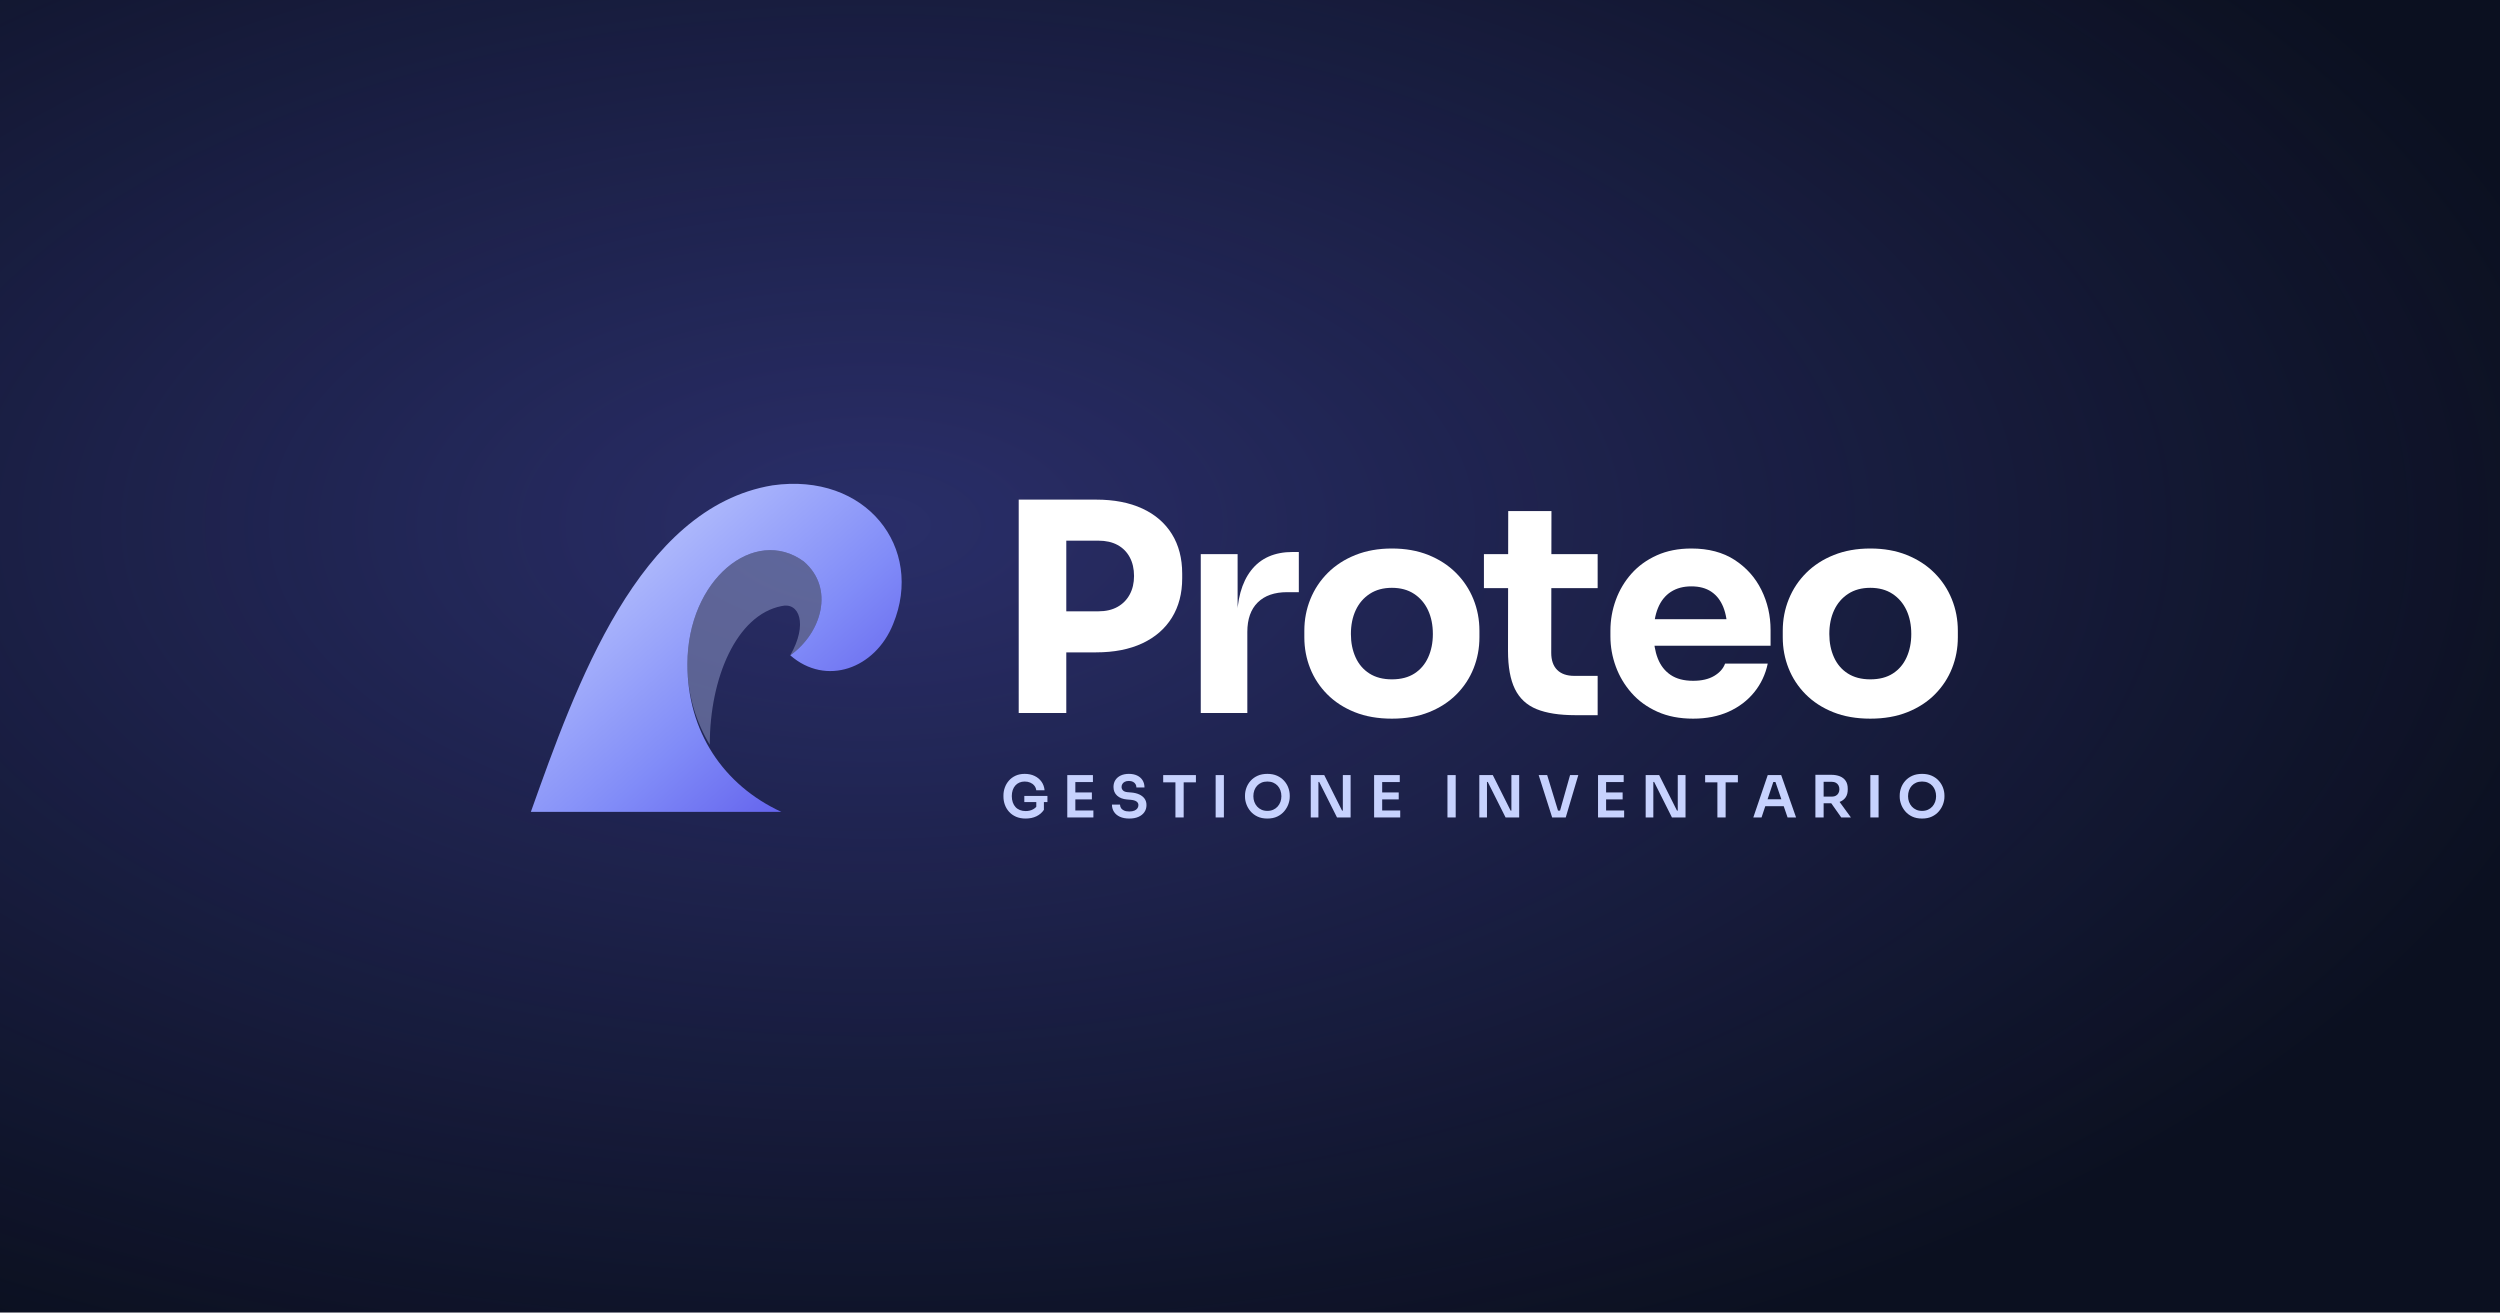
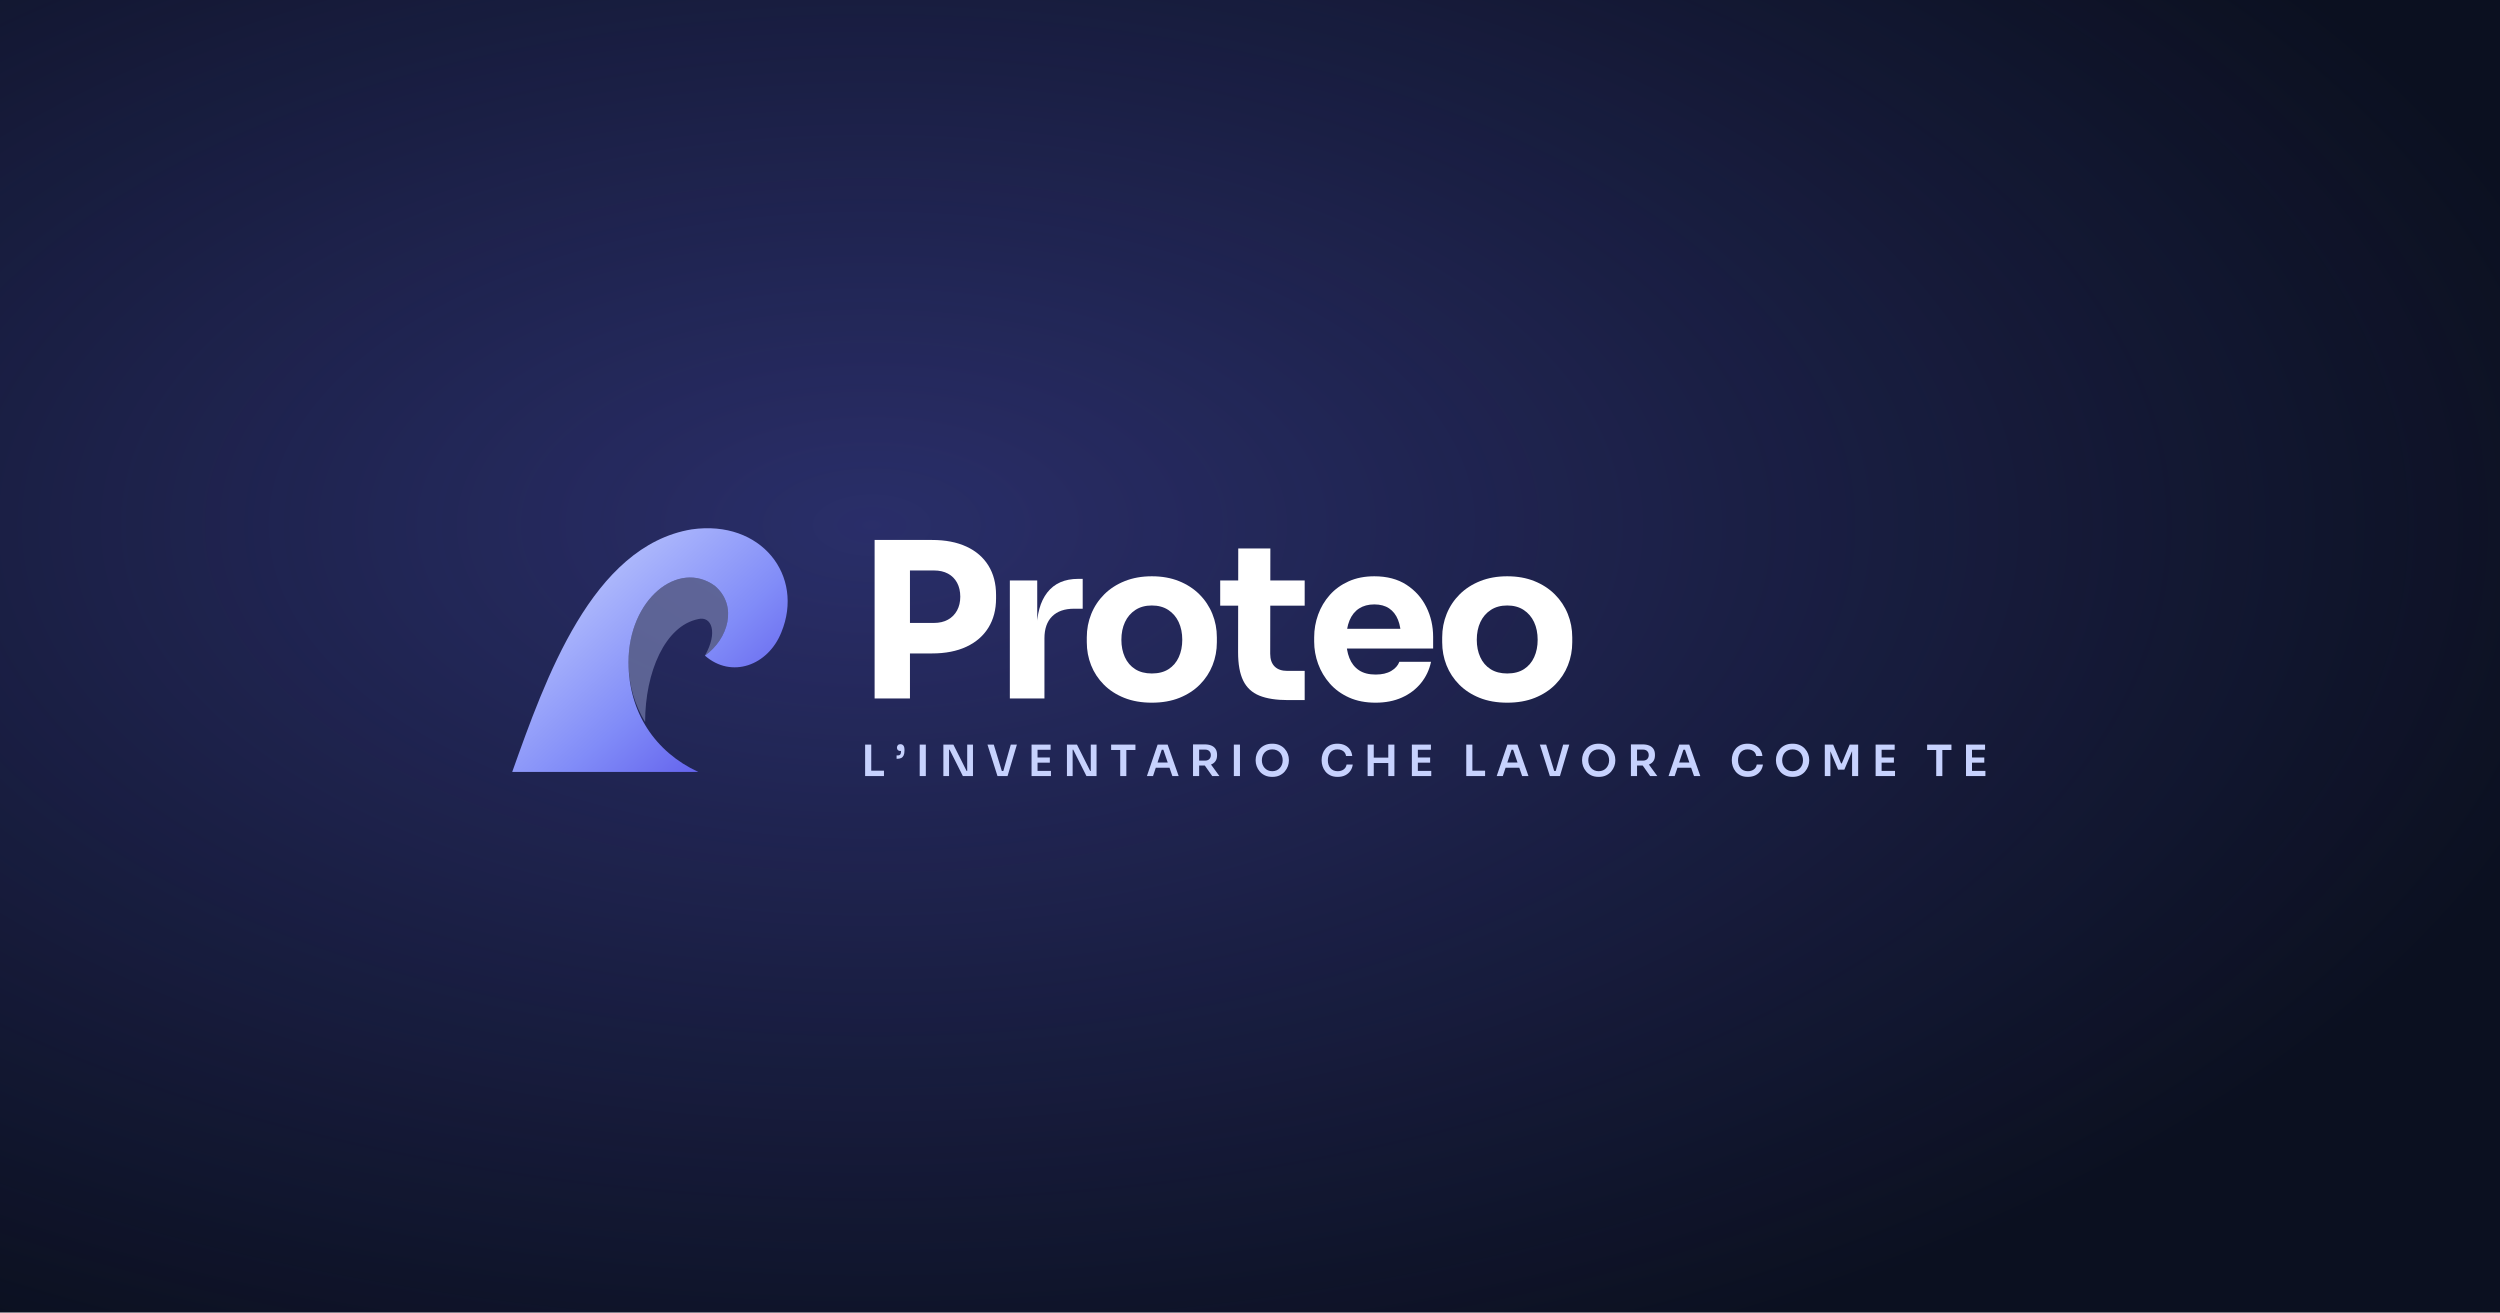
<svg xmlns="http://www.w3.org/2000/svg" viewBox="0 0 1200.00 630.00" width="1200" height="630">
  <defs>
    <linearGradient id="g1" gradientUnits="userSpaceOnUse" x1="30" y1="28" x2="100" y2="106">
      <stop offset="0" stop-color="#c7d2fe" />
      <stop offset=".55" stop-color="#818cf8" />
      <stop offset="1" stop-color="#4f46e5" />
    </linearGradient>
    <radialGradient id="oglow" cx=".35" cy=".4" r=".7">
      <stop offset="0" stop-color="#6366f1" stop-opacity=".35" />
      <stop offset="1" stop-color="#6366f1" stop-opacity="0" />
    </radialGradient>
  </defs>
  <rect width="1200" height="630" fill="#0b1020" />
  <rect width="1200" height="630" fill="url(#oglow)" />
-   <g transform="translate(220.0,197.3) scale(1.3926)">
+   <g transform="translate(220.0,227.6) scale(1.0345)">
    <g transform="translate(25.0,25.0)">
      <g transform="translate(0,0) scale(1.5416) translate(-20,-26.6)">
        <path d="M20,100 C30,72 44,32 74,27 C95,24 108,41 101,58 C97,68 86,72 78,65 C85,60 88,50 81,44 C70,36 55,48 55,67 C55,82 63,94 76,100 Z" fill="url(#g1)" />
        <path d="M78,65 C85,60 88,50 81,44 C70,36 55,48 55,67 C55,74 57,80 60,85 C60,70 66,56 76,54 C80,53 82,58 78,65 Z" fill="#c7d2fe" opacity=".35" />
      </g>
      <g transform="translate(159.95,79.08)">
        <path d="M22.6 -20.9V-35.05H35.675Q39.525 -35.05 42.25 -36.575Q44.975 -38.1 46.463 -40.85Q47.95 -43.6 47.95 -47.225Q47.95 -50.95 46.463 -53.7Q44.975 -56.45 42.25 -57.925Q39.525 -59.4 35.675 -59.4H22.6V-73.55H34.85Q44.15 -73.55 50.8 -70.475Q57.45 -67.4 61.0 -61.675Q64.55 -55.95 64.55 -48.025V-46.425Q64.55 -38.6 61.0 -32.862Q57.45 -27.125 50.8 -24.013Q44.15 -20.9 34.85 -20.9ZM8.2 0.0V-73.55H24.6V0.0Z" fill="#ffffff" />
        <path d="M70.95 0.0V-54.75H83.65V-31.25H83.4Q83.4 -42.875 88.325 -49.188Q93.25 -55.5 102.65 -55.5H104.75V-41.65H100.75Q94.175 -41.65 90.588 -38.113Q87.0 -34.575 87.0 -27.925V0.0Z" fill="#ffffff" />
        <path d="M136.825 1.95Q129.6 1.95 124 -0.3Q118.4 -2.55 114.525 -6.463Q110.65 -10.375 108.65 -15.425Q106.65 -20.475 106.65 -26.1V-28.35Q106.65 -34.125 108.738 -39.263Q110.825 -44.4 114.75 -48.312Q118.675 -52.225 124.275 -54.463Q129.875 -56.7 136.825 -56.7Q143.85 -56.7 149.413 -54.463Q154.975 -52.225 158.9 -48.312Q162.825 -44.4 164.913 -39.263Q167.0 -34.125 167.0 -28.35V-26.1Q167.0 -20.475 165.0 -15.425Q163.0 -10.375 159.125 -6.463Q155.25 -2.55 149.65 -0.3Q144.05 1.95 136.825 1.95ZM136.825 -11.6Q141.475 -11.6 144.6 -13.613Q147.725 -15.625 149.338 -19.188Q150.95 -22.75 150.95 -27.225Q150.95 -31.875 149.288 -35.438Q147.625 -39.0 144.463 -41.075Q141.3 -43.15 136.825 -43.15Q132.375 -43.15 129.2 -41.075Q126.025 -39.0 124.363 -35.438Q122.7 -31.875 122.7 -27.225Q122.7 -22.75 124.313 -19.188Q125.925 -15.625 129.088 -13.613Q132.25 -11.6 136.825 -11.6Z" fill="#ffffff" />
        <path d="M200.075 0.75Q191.825 0.75 186.725 -1.325Q181.625 -3.4 179.238 -8.262Q176.85 -13.125 176.85 -21.425L176.925 -69.6H191.825L191.75 -20.75Q191.75 -16.9 193.8 -14.85Q195.85 -12.8 199.7 -12.8H207.75V0.75ZM168.55 -43.05V-54.75H207.75V-43.05Z" fill="#ffffff" />
        <path d="M240.65 1.95Q233.65 1.95 228.325 -0.45Q223 -2.85 219.425 -6.913Q215.85 -10.975 214 -16.025Q212.15 -21.075 212.15 -26.4V-28.35Q212.15 -33.85 214 -38.938Q215.85 -44.025 219.388 -48.013Q222.925 -52.0 228.138 -54.35Q233.35 -56.7 240.05 -56.7Q248.9 -56.7 254.963 -52.763Q261.025 -48.825 264.188 -42.438Q267.35 -36.05 267.35 -28.6V-23.175H218.9V-32.325H257.725L252.45 -28.05Q252.45 -33.0 251.063 -36.475Q249.675 -39.95 246.938 -41.8Q244.2 -43.65 240.05 -43.65Q235.925 -43.65 233 -41.763Q230.075 -39.875 228.563 -36.237Q227.05 -32.6 227.05 -27.3Q227.05 -22.425 228.488 -18.775Q229.925 -15.125 232.925 -13.113Q235.925 -11.1 240.65 -11.1Q245.075 -11.1 247.9 -12.775Q250.725 -14.45 251.675 -17.025H266.375Q265.2 -11.45 261.713 -7.15Q258.225 -2.85 252.888 -0.45Q247.55 1.95 240.65 1.95Z" fill="#ffffff" />
        <path d="M301.725 1.95Q294.5 1.95 288.9 -0.3Q283.3 -2.55 279.425 -6.463Q275.55 -10.375 273.55 -15.425Q271.55 -20.475 271.55 -26.1V-28.35Q271.55 -34.125 273.638 -39.263Q275.725 -44.4 279.65 -48.312Q283.575 -52.225 289.175 -54.463Q294.775 -56.7 301.725 -56.7Q308.75 -56.7 314.313 -54.463Q319.875 -52.225 323.8 -48.312Q327.725 -44.4 329.812 -39.263Q331.9 -34.125 331.9 -28.35V-26.1Q331.9 -20.475 329.9 -15.425Q327.9 -10.375 324.025 -6.463Q320.15 -2.55 314.55 -0.3Q308.95 1.95 301.725 1.95ZM301.725 -11.6Q306.375 -11.6 309.5 -13.613Q312.625 -15.625 314.238 -19.188Q315.85 -22.75 315.85 -27.225Q315.85 -31.875 314.188 -35.438Q312.525 -39.0 309.363 -41.075Q306.2 -43.15 301.725 -43.15Q297.275 -43.15 294.1 -41.075Q290.925 -39.0 289.263 -35.438Q287.6 -31.875 287.6 -27.225Q287.6 -22.75 289.213 -19.188Q290.825 -15.625 293.988 -13.613Q297.15 -11.6 301.725 -11.6Z" fill="#ffffff" />
      </g>
      <g transform="translate(161.95,115.08)">
-         <path d="M8.59 0.38Q6.71 0.38 5.28 -0.245Q3.85 -0.87 2.885 -1.94Q1.92 -3.01 1.43 -4.365Q0.94 -5.72 0.94 -7.17V-7.61Q0.94 -8.99 1.415 -10.31Q1.89 -11.63 2.82 -12.695Q3.75 -13.76 5.12 -14.39Q6.49 -15.02 8.27 -15.02Q10.19 -15.02 11.675 -14.305Q13.16 -13.59 14.06 -12.32Q14.96 -11.05 15.11 -9.38H12.25Q12.12 -10.32 11.56 -10.99Q11.0 -11.66 10.15 -12.02Q9.3 -12.38 8.27 -12.38Q7.25 -12.38 6.425 -12.02Q5.6 -11.66 5.02 -10.995Q4.44 -10.33 4.13 -9.41Q3.82 -8.49 3.82 -7.37Q3.82 -6.16 4.155 -5.2Q4.49 -4.24 5.11 -3.57Q5.73 -2.9 6.615 -2.55Q7.5 -2.2 8.59 -2.2Q10.06 -2.2 11.155 -2.805Q12.25 -3.41 12.76 -4.39L12.26 -2.1V-5.86H14.88V-2.62Q13.93 -1.19 12.315 -0.405Q10.7 0.38 8.59 0.38ZM8.13 -5.3V-7.42H16.1V-5.3Z" fill="#c7d2fe" />
-         <path d="M22.94 0.0V-14.6H25.72V0.0ZM25.32 0.0V-2.4H31.94V0.0ZM25.32 -6.22V-8.62H31.42V-6.22ZM25.32 -12.2V-14.6H31.78V-12.2Z" fill="#c7d2fe" />
-         <path d="M44.33 0.38Q42.4 0.38 41.065 -0.24Q39.73 -0.86 39.035 -1.945Q38.34 -3.03 38.34 -4.42H41.12Q41.12 -3.83 41.44 -3.285Q41.76 -2.74 42.465 -2.4Q43.17 -2.06 44.33 -2.06Q45.38 -2.06 46.075 -2.355Q46.77 -2.65 47.115 -3.145Q47.46 -3.64 47.46 -4.26Q47.46 -5.03 46.8 -5.5Q46.14 -5.97 44.75 -6.09L43.47 -6.2Q41.37 -6.38 40.12 -7.51Q38.87 -8.64 38.87 -10.5Q38.87 -11.89 39.53 -12.9Q40.19 -13.91 41.38 -14.465Q42.57 -15.02 44.17 -15.02Q45.83 -15.02 47.035 -14.44Q48.24 -13.86 48.895 -12.81Q49.55 -11.76 49.55 -10.34H46.77Q46.77 -10.93 46.485 -11.44Q46.2 -11.95 45.625 -12.265Q45.05 -12.58 44.17 -12.58Q43.33 -12.58 42.77 -12.295Q42.21 -12.01 41.93 -11.535Q41.65 -11.06 41.65 -10.5Q41.65 -9.82 42.15 -9.31Q42.65 -8.8 43.73 -8.71L45.01 -8.6Q46.58 -8.47 47.755 -7.93Q48.93 -7.39 49.585 -6.475Q50.24 -5.56 50.24 -4.26Q50.24 -2.88 49.515 -1.83Q48.79 -0.78 47.465 -0.2Q46.14 0.38 44.33 0.38Z" fill="#c7d2fe" />
-         <path d="M60.22 0.0V-12.5H63.06V0.0ZM56 -12.1V-14.6H67.28V-12.1Z" fill="#c7d2fe" />
-         <path d="M74.08 0.0V-14.6H76.92V0.0Z" fill="#c7d2fe" />
-         <path d="M91.91 0.38Q89.93 0.38 88.48 -0.315Q87.03 -1.01 86.08 -2.145Q85.13 -3.28 84.665 -4.59Q84.2 -5.9 84.2 -7.12V-7.56Q84.2 -8.9 84.68 -10.225Q85.16 -11.55 86.13 -12.635Q87.1 -13.72 88.54 -14.37Q89.98 -15.02 91.91 -15.02Q93.83 -15.02 95.27 -14.37Q96.71 -13.72 97.68 -12.635Q98.65 -11.55 99.135 -10.225Q99.62 -8.9 99.62 -7.56V-7.12Q99.62 -5.9 99.15 -4.59Q98.68 -3.28 97.73 -2.145Q96.78 -1.01 95.33 -0.315Q93.88 0.38 91.91 0.38ZM91.91 -2.26Q93.03 -2.26 93.925 -2.66Q94.82 -3.06 95.45 -3.765Q96.08 -4.47 96.41 -5.38Q96.74 -6.29 96.74 -7.32Q96.74 -8.41 96.405 -9.33Q96.07 -10.25 95.44 -10.935Q94.81 -11.62 93.915 -12.0Q93.02 -12.38 91.91 -12.38Q90.79 -12.38 89.895 -12.0Q89.0 -11.62 88.37 -10.935Q87.74 -10.25 87.41 -9.33Q87.08 -8.41 87.08 -7.32Q87.08 -6.29 87.41 -5.38Q87.74 -4.47 88.37 -3.765Q89.0 -3.06 89.895 -2.66Q90.79 -2.26 91.91 -2.26Z" fill="#c7d2fe" />
-         <path d="M106.86 0.0V-14.6H111.51L117.65 -2.36H118.32L117.92 -2.0V-14.6H120.6V0.0H115.91L109.77 -12.24H109.1L109.5 -12.6V0.0Z" fill="#c7d2fe" />
-         <path d="M128.7 0.0V-14.6H131.48V0.0ZM131.08 0.0V-2.4H137.7V0.0ZM131.08 -6.22V-8.62H137.18V-6.22ZM131.08 -12.2V-14.6H137.54V-12.2Z" fill="#c7d2fe" />
+         <path d="M1.8 0.0V-14.6H4.64V0.0ZM4.24 0.0V-2.5H10.54V0.0Z" fill="#c7d2fe" />
+         <path d="M16.4 -8.02V-9.58H16.87Q17.45 -9.58 17.795 -9.76Q18.14 -9.94 18.3 -10.37Q18.46 -10.8 18.46 -11.52V-13.0L19.03 -11.87Q18.89 -11.77 18.635 -11.705Q18.38 -11.64 18.1 -11.64Q17.44 -11.64 17.0 -12.045Q16.56 -12.45 16.56 -13.18Q16.56 -13.86 16.98 -14.33Q17.4 -14.8 18.18 -14.8Q18.68 -14.8 19.105 -14.565Q19.53 -14.33 19.795 -13.765Q20.06 -13.2 20.06 -12.2V-11.86Q20.06 -10.43 19.67 -9.59Q19.28 -8.75 18.54 -8.385Q17.8 -8.02 16.74 -8.02Z" fill="#c7d2fe" />
+         <path d="M27.12 0.0V-14.6H29.96V0.0Z" fill="#c7d2fe" />
+         <path d="M38.1 0.0V-14.6H42.75L48.89 -2.36H49.56L49.16 -2.0V-14.6H51.84V0.0H47.15L41.01 -12.24H40.34L40.74 -12.6V0.0Z" fill="#c7d2fe" />
+         <path d="M63.21 0.0 58.56 -14.6H61.49L65.35 -1.95L64.52 -2.36H66.68L65.81 -1.95L69.38 -14.6H72.22L67.89 0.0Z" fill="#c7d2fe" />
+         <path d="M79.02 0.0V-14.6H81.8V0.0ZM81.4 0.0V-2.4H88.02V0.0ZM81.4 -6.22V-8.62H87.5V-6.22ZM81.4 -12.2V-14.6H87.86V-12.2Z" fill="#c7d2fe" />
+         <path d="M95.44 0.0V-14.6H100.09L106.23 -2.36H106.9L106.5 -2.0V-14.6H109.18V0.0H104.49L98.35 -12.24H97.68L98.08 -12.6V0.0Z" fill="#c7d2fe" />
+         <path d="M120.16 0.0V-12.5H123.0V0.0ZM115.94 -12.1V-14.6H127.22V-12.1Z" fill="#c7d2fe" />
+         <path d="M132.54 0.0 137.51 -14.6H142.15L147.28 0.0H144.35L140.02 -12.66L141.03 -12.22H138.53L139.58 -12.66L135.38 0.0ZM136.02 -3.87 136.91 -6.27H142.83L143.72 -3.87Z" fill="#c7d2fe" />
+         <path d="M153.94 0.0V-14.7H156.78V0.0ZM162.85 0.0 158.38 -6.35H161.55L166.18 0.0ZM155.94 -4.88V-7.18H159.65Q160.44 -7.18 161.01 -7.5Q161.58 -7.82 161.895 -8.395Q162.21 -8.97 162.21 -9.72Q162.21 -10.48 161.895 -11.055Q161.58 -11.63 161.01 -11.955Q160.44 -12.28 159.65 -12.28H155.94V-14.7H159.36Q161.11 -14.7 162.4 -14.175Q163.69 -13.65 164.39 -12.595Q165.09 -11.54 165.09 -9.93V-9.61Q165.09 -8.0 164.38 -6.955Q163.67 -5.91 162.39 -5.395Q161.11 -4.88 159.36 -4.88Z" fill="#c7d2fe" />
+         <path d="M172.88 0.0V-14.6H175.72V0.0Z" fill="#c7d2fe" />
+         <path d="M190.71 0.38Q188.73 0.38 187.28 -0.315Q185.83 -1.01 184.88 -2.145Q183.93 -3.28 183.465 -4.59Q183 -5.9 183 -7.12V-7.56Q183 -8.9 183.48 -10.225Q183.96 -11.55 184.93 -12.635Q185.9 -13.72 187.34 -14.37Q188.78 -15.02 190.71 -15.02Q192.63 -15.02 194.07 -14.37Q195.51 -13.72 196.48 -12.635Q197.45 -11.55 197.935 -10.225Q198.42 -8.9 198.42 -7.56V-7.12Q198.42 -5.9 197.95 -4.59Q197.48 -3.28 196.53 -2.145Q195.58 -1.01 194.13 -0.315Q192.68 0.38 190.71 0.38ZM190.71 -2.26Q191.83 -2.26 192.725 -2.66Q193.62 -3.06 194.25 -3.765Q194.88 -4.47 195.21 -5.38Q195.54 -6.29 195.54 -7.32Q195.54 -8.41 195.205 -9.33Q194.87 -10.25 194.24 -10.935Q193.61 -11.62 192.715 -12.0Q191.82 -12.38 190.71 -12.38Q189.59 -12.38 188.695 -12.0Q187.8 -11.62 187.17 -10.935Q186.54 -10.25 186.21 -9.33Q185.88 -8.41 185.88 -7.32Q185.88 -6.29 186.21 -5.38Q186.54 -4.47 187.17 -3.765Q187.8 -3.06 188.695 -2.66Q189.59 -2.26 190.71 -2.26Z" fill="#c7d2fe" />
        <path d="" fill="#c7d2fe" />
-         <path d="M153.98 0.0V-14.6H156.82V0.0Z" fill="#c7d2fe" />
-         <path d="M164.96 0.0V-14.6H169.61L175.75 -2.36H176.42L176.02 -2.0V-14.6H178.7V0.0H174.01L167.87 -12.24H167.2L167.6 -12.6V0.0Z" fill="#c7d2fe" />
-         <path d="M190.07 0.0 185.42 -14.6H188.35L192.21 -1.95L191.38 -2.36H193.54L192.67 -1.95L196.24 -14.6H199.08L194.75 0.0Z" fill="#c7d2fe" />
-         <path d="M205.88 0.0V-14.6H208.66V0.0ZM208.26 0.0V-2.4H214.88V0.0ZM208.26 -6.22V-8.62H214.36V-6.22ZM208.26 -12.2V-14.6H214.72V-12.2Z" fill="#c7d2fe" />
-         <path d="M222.3 0.0V-14.6H226.95L233.09 -2.36H233.76L233.36 -2.0V-14.6H236.04V0.0H231.35L225.21 -12.24H224.54L224.94 -12.6V0.0Z" fill="#c7d2fe" />
-         <path d="M247.02 0.0V-12.5H249.86V0.0ZM242.8 -12.1V-14.6H254.08V-12.1Z" fill="#c7d2fe" />
-         <path d="M259.4 0.0 264.37 -14.6H269.01L274.14 0.0H271.21L266.88 -12.66L267.89 -12.22H265.39L266.44 -12.66L262.24 0.0ZM262.88 -3.87 263.77 -6.27H269.69L270.58 -3.87Z" fill="#c7d2fe" />
-         <path d="M280.8 0.0V-14.7H283.64V0.0ZM289.71 0.0 285.24 -6.35H288.41L293.04 0.0ZM282.8 -4.88V-7.18H286.51Q287.3 -7.18 287.87 -7.5Q288.44 -7.82 288.755 -8.395Q289.07 -8.97 289.07 -9.72Q289.07 -10.48 288.755 -11.055Q288.44 -11.63 287.87 -11.955Q287.3 -12.28 286.51 -12.28H282.8V-14.7H286.22Q287.97 -14.7 289.26 -14.175Q290.55 -13.65 291.25 -12.595Q291.95 -11.54 291.95 -9.93V-9.61Q291.95 -8.0 291.24 -6.955Q290.53 -5.91 289.25 -5.395Q287.97 -4.88 286.22 -4.88Z" fill="#c7d2fe" />
-         <path d="M299.74 0.0V-14.6H302.58V0.0Z" fill="#c7d2fe" />
-         <path d="M317.57 0.38Q315.59 0.38 314.14 -0.315Q312.69 -1.01 311.74 -2.145Q310.79 -3.28 310.325 -4.59Q309.86 -5.9 309.86 -7.12V-7.56Q309.86 -8.9 310.34 -10.225Q310.82 -11.55 311.79 -12.635Q312.76 -13.72 314.2 -14.37Q315.64 -15.02 317.57 -15.02Q319.49 -15.02 320.93 -14.37Q322.37 -13.72 323.34 -12.635Q324.31 -11.55 324.795 -10.225Q325.28 -8.9 325.28 -7.56V-7.12Q325.28 -5.9 324.81 -4.59Q324.34 -3.28 323.39 -2.145Q322.44 -1.01 320.99 -0.315Q319.54 0.38 317.57 0.38ZM317.57 -2.26Q318.69 -2.26 319.585 -2.66Q320.48 -3.06 321.11 -3.765Q321.74 -4.47 322.07 -5.38Q322.4 -6.29 322.4 -7.32Q322.4 -8.41 322.065 -9.33Q321.73 -10.25 321.1 -10.935Q320.47 -11.62 319.575 -12.0Q318.68 -12.38 317.57 -12.38Q316.45 -12.38 315.555 -12.0Q314.66 -11.62 314.03 -10.935Q313.4 -10.25 313.07 -9.33Q312.74 -8.41 312.74 -7.32Q312.74 -6.29 313.07 -5.38Q313.4 -4.47 314.03 -3.765Q314.66 -3.06 315.555 -2.66Q316.45 -2.26 317.57 -2.26Z" fill="#c7d2fe" />
+         <path d="M221.06 0.38Q219.07 0.38 217.655 -0.315Q216.24 -1.01 215.35 -2.135Q214.46 -3.26 214.04 -4.575Q213.62 -5.89 213.62 -7.12V-7.56Q213.62 -8.91 214.05 -10.235Q214.48 -11.56 215.375 -12.64Q216.27 -13.72 217.66 -14.37Q219.05 -15.02 220.95 -15.02Q222.93 -15.02 224.405 -14.305Q225.88 -13.59 226.76 -12.305Q227.64 -11.02 227.81 -9.3H224.95Q224.8 -10.3 224.25 -10.985Q223.7 -11.67 222.855 -12.025Q222.01 -12.38 220.95 -12.38Q219.87 -12.38 219.035 -12.005Q218.2 -11.63 217.64 -10.95Q217.08 -10.27 216.79 -9.35Q216.5 -8.43 216.5 -7.32Q216.5 -6.24 216.79 -5.32Q217.08 -4.4 217.66 -3.71Q218.24 -3.02 219.09 -2.64Q219.94 -2.26 221.06 -2.26Q222.7 -2.26 223.825 -3.07Q224.95 -3.88 225.19 -5.34H228.05Q227.86 -3.77 226.995 -2.47Q226.13 -1.17 224.635 -0.395Q223.14 0.38 221.06 0.38Z" fill="#c7d2fe" />
+         <path d="M244.54 0.0V-14.6H247.38V0.0ZM234.96 0.0V-14.6H237.8V0.0ZM237.28 -6.06V-8.56H245.06V-6.06Z" fill="#c7d2fe" />
+         <path d="M255.48 0.0V-14.6H258.26V0.0ZM257.86 0.0V-2.4H264.48V0.0ZM257.86 -6.22V-8.62H263.96V-6.22ZM257.86 -12.2V-14.6H264.32V-12.2Z" fill="#c7d2fe" />
+         <path d="" fill="#c7d2fe" />
+         <path d="M280.72 0.0V-14.6H283.56V0.0ZM283.16 0.0V-2.5H289.46V0.0Z" fill="#c7d2fe" />
+         <path d="M294.84 0.0 299.81 -14.6H304.45L309.58 0.0H306.65L302.32 -12.66L303.33 -12.22H300.83L301.88 -12.66L297.68 0.0ZM298.32 -3.87 299.21 -6.27H305.13L306.02 -3.87Z" fill="#c7d2fe" />
+         <path d="M319.51 0.0 314.86 -14.6H317.79L321.65 -1.95L320.82 -2.36H322.98L322.11 -1.95L325.68 -14.6H328.52L324.19 0.0Z" fill="#c7d2fe" />
+         <path d="M342.17 0.38Q340.19 0.38 338.74 -0.315Q337.29 -1.01 336.34 -2.145Q335.39 -3.28 334.925 -4.59Q334.46 -5.9 334.46 -7.12V-7.56Q334.46 -8.9 334.94 -10.225Q335.42 -11.55 336.39 -12.635Q337.36 -13.72 338.8 -14.37Q340.24 -15.02 342.17 -15.02Q344.09 -15.02 345.53 -14.37Q346.97 -13.72 347.94 -12.635Q348.91 -11.55 349.395 -10.225Q349.88 -8.9 349.88 -7.56V-7.12Q349.88 -5.9 349.41 -4.59Q348.94 -3.28 347.99 -2.145Q347.04 -1.01 345.59 -0.315Q344.14 0.38 342.17 0.38ZM342.17 -2.26Q343.29 -2.26 344.185 -2.66Q345.08 -3.06 345.71 -3.765Q346.34 -4.47 346.67 -5.38Q347.0 -6.29 347.0 -7.32Q347.0 -8.41 346.665 -9.33Q346.33 -10.25 345.7 -10.935Q345.07 -11.62 344.175 -12.0Q343.28 -12.38 342.17 -12.38Q341.05 -12.38 340.155 -12.0Q339.26 -11.62 338.63 -10.935Q338.0 -10.25 337.67 -9.33Q337.34 -8.41 337.34 -7.32Q337.34 -6.29 337.67 -5.38Q338.0 -4.47 338.63 -3.765Q339.26 -3.06 340.155 -2.66Q341.05 -2.26 342.17 -2.26Z" fill="#c7d2fe" />
+         <path d="M357.12 0.0V-14.7H359.96V0.0ZM366.03 0.0 361.56 -6.35H364.73L369.36 0.0ZM359.12 -4.88V-7.18H362.83Q363.62 -7.18 364.19 -7.5Q364.76 -7.82 365.075 -8.395Q365.39 -8.97 365.39 -9.72Q365.39 -10.48 365.075 -11.055Q364.76 -11.63 364.19 -11.955Q363.62 -12.28 362.83 -12.28H359.12V-14.7H362.54Q364.29 -14.7 365.58 -14.175Q366.87 -13.65 367.57 -12.595Q368.27 -11.54 368.27 -9.93V-9.61Q368.27 -8.0 367.56 -6.955Q366.85 -5.91 365.57 -5.395Q364.29 -4.88 362.54 -4.88Z" fill="#c7d2fe" />
+         <path d="M374.58 0.0 379.55 -14.6H384.19L389.32 0.0H386.39L382.06 -12.66L383.07 -12.22H380.57L381.62 -12.66L377.42 0.0ZM378.06 -3.87 378.95 -6.27H384.87L385.76 -3.87Z" fill="#c7d2fe" />
+         <path d="" fill="#c7d2fe" />
+         <path d="M411.38 0.38Q409.39 0.38 407.975 -0.315Q406.56 -1.01 405.67 -2.135Q404.78 -3.26 404.36 -4.575Q403.94 -5.89 403.94 -7.12V-7.56Q403.94 -8.91 404.37 -10.235Q404.8 -11.56 405.695 -12.64Q406.59 -13.72 407.98 -14.37Q409.37 -15.02 411.27 -15.02Q413.25 -15.02 414.725 -14.305Q416.2 -13.59 417.08 -12.305Q417.96 -11.02 418.13 -9.3H415.27Q415.12 -10.3 414.57 -10.985Q414.02 -11.67 413.175 -12.025Q412.33 -12.38 411.27 -12.38Q410.19 -12.38 409.355 -12.005Q408.52 -11.63 407.96 -10.95Q407.4 -10.27 407.11 -9.35Q406.82 -8.43 406.82 -7.32Q406.82 -6.24 407.11 -5.32Q407.4 -4.4 407.98 -3.71Q408.56 -3.02 409.41 -2.64Q410.26 -2.26 411.38 -2.26Q413.02 -2.26 414.145 -3.07Q415.27 -3.88 415.51 -5.34H418.37Q418.18 -3.77 417.315 -2.47Q416.45 -1.17 414.955 -0.395Q413.46 0.38 411.38 0.38Z" fill="#c7d2fe" />
+         <path d="M432.13 0.38Q430.15 0.38 428.7 -0.315Q427.25 -1.01 426.3 -2.145Q425.35 -3.28 424.885 -4.59Q424.42 -5.9 424.42 -7.12V-7.56Q424.42 -8.9 424.9 -10.225Q425.38 -11.55 426.35 -12.635Q427.32 -13.72 428.76 -14.37Q430.2 -15.02 432.13 -15.02Q434.05 -15.02 435.49 -14.37Q436.93 -13.72 437.9 -12.635Q438.87 -11.55 439.355 -10.225Q439.84 -8.9 439.84 -7.56V-7.12Q439.84 -5.9 439.37 -4.59Q438.9 -3.28 437.95 -2.145Q437 -1.01 435.55 -0.315Q434.1 0.38 432.13 0.38ZM432.13 -2.26Q433.25 -2.26 434.145 -2.66Q435.04 -3.06 435.67 -3.765Q436.3 -4.47 436.63 -5.38Q436.96 -6.29 436.96 -7.32Q436.96 -8.41 436.625 -9.33Q436.29 -10.25 435.66 -10.935Q435.03 -11.62 434.135 -12.0Q433.24 -12.38 432.13 -12.38Q431.01 -12.38 430.115 -12.0Q429.22 -11.62 428.59 -10.935Q427.96 -10.25 427.63 -9.33Q427.3 -8.41 427.3 -7.32Q427.3 -6.29 427.63 -5.38Q427.96 -4.47 428.59 -3.765Q429.22 -3.06 430.115 -2.66Q431.01 -2.26 432.13 -2.26Z" fill="#c7d2fe" />
+         <path d="M447.08 0.0V-14.6H450.96L454.62 -5.88H454.98L458.62 -14.6H462.56V0.0H459.74V-12.46L460.1 -12.42L456.15 -2.98H453.26L449.29 -12.42L449.68 -12.46V0.0Z" fill="#c7d2fe" />
+         <path d="M470.66 0.0V-14.6H473.44V0.0ZM473.04 0.0V-2.4H479.66V0.0ZM473.04 -6.22V-8.62H479.14V-6.22ZM473.04 -12.2V-14.6H479.5V-12.2Z" fill="#c7d2fe" />
+         <path d="" fill="#c7d2fe" />
+         <path d="M498.78 0.0V-12.5H501.62V0.0ZM494.56 -12.1V-14.6H505.84V-12.1Z" fill="#c7d2fe" />
+         <path d="M512.6 0.0V-14.6H515.38V0.0ZM514.98 0.0V-2.4H521.6V0.0ZM514.98 -6.22V-8.62H521.08V-6.22ZM514.98 -12.2V-14.6H521.44V-12.2Z" fill="#c7d2fe" />
      </g>
    </g>
  </g>
</svg>
